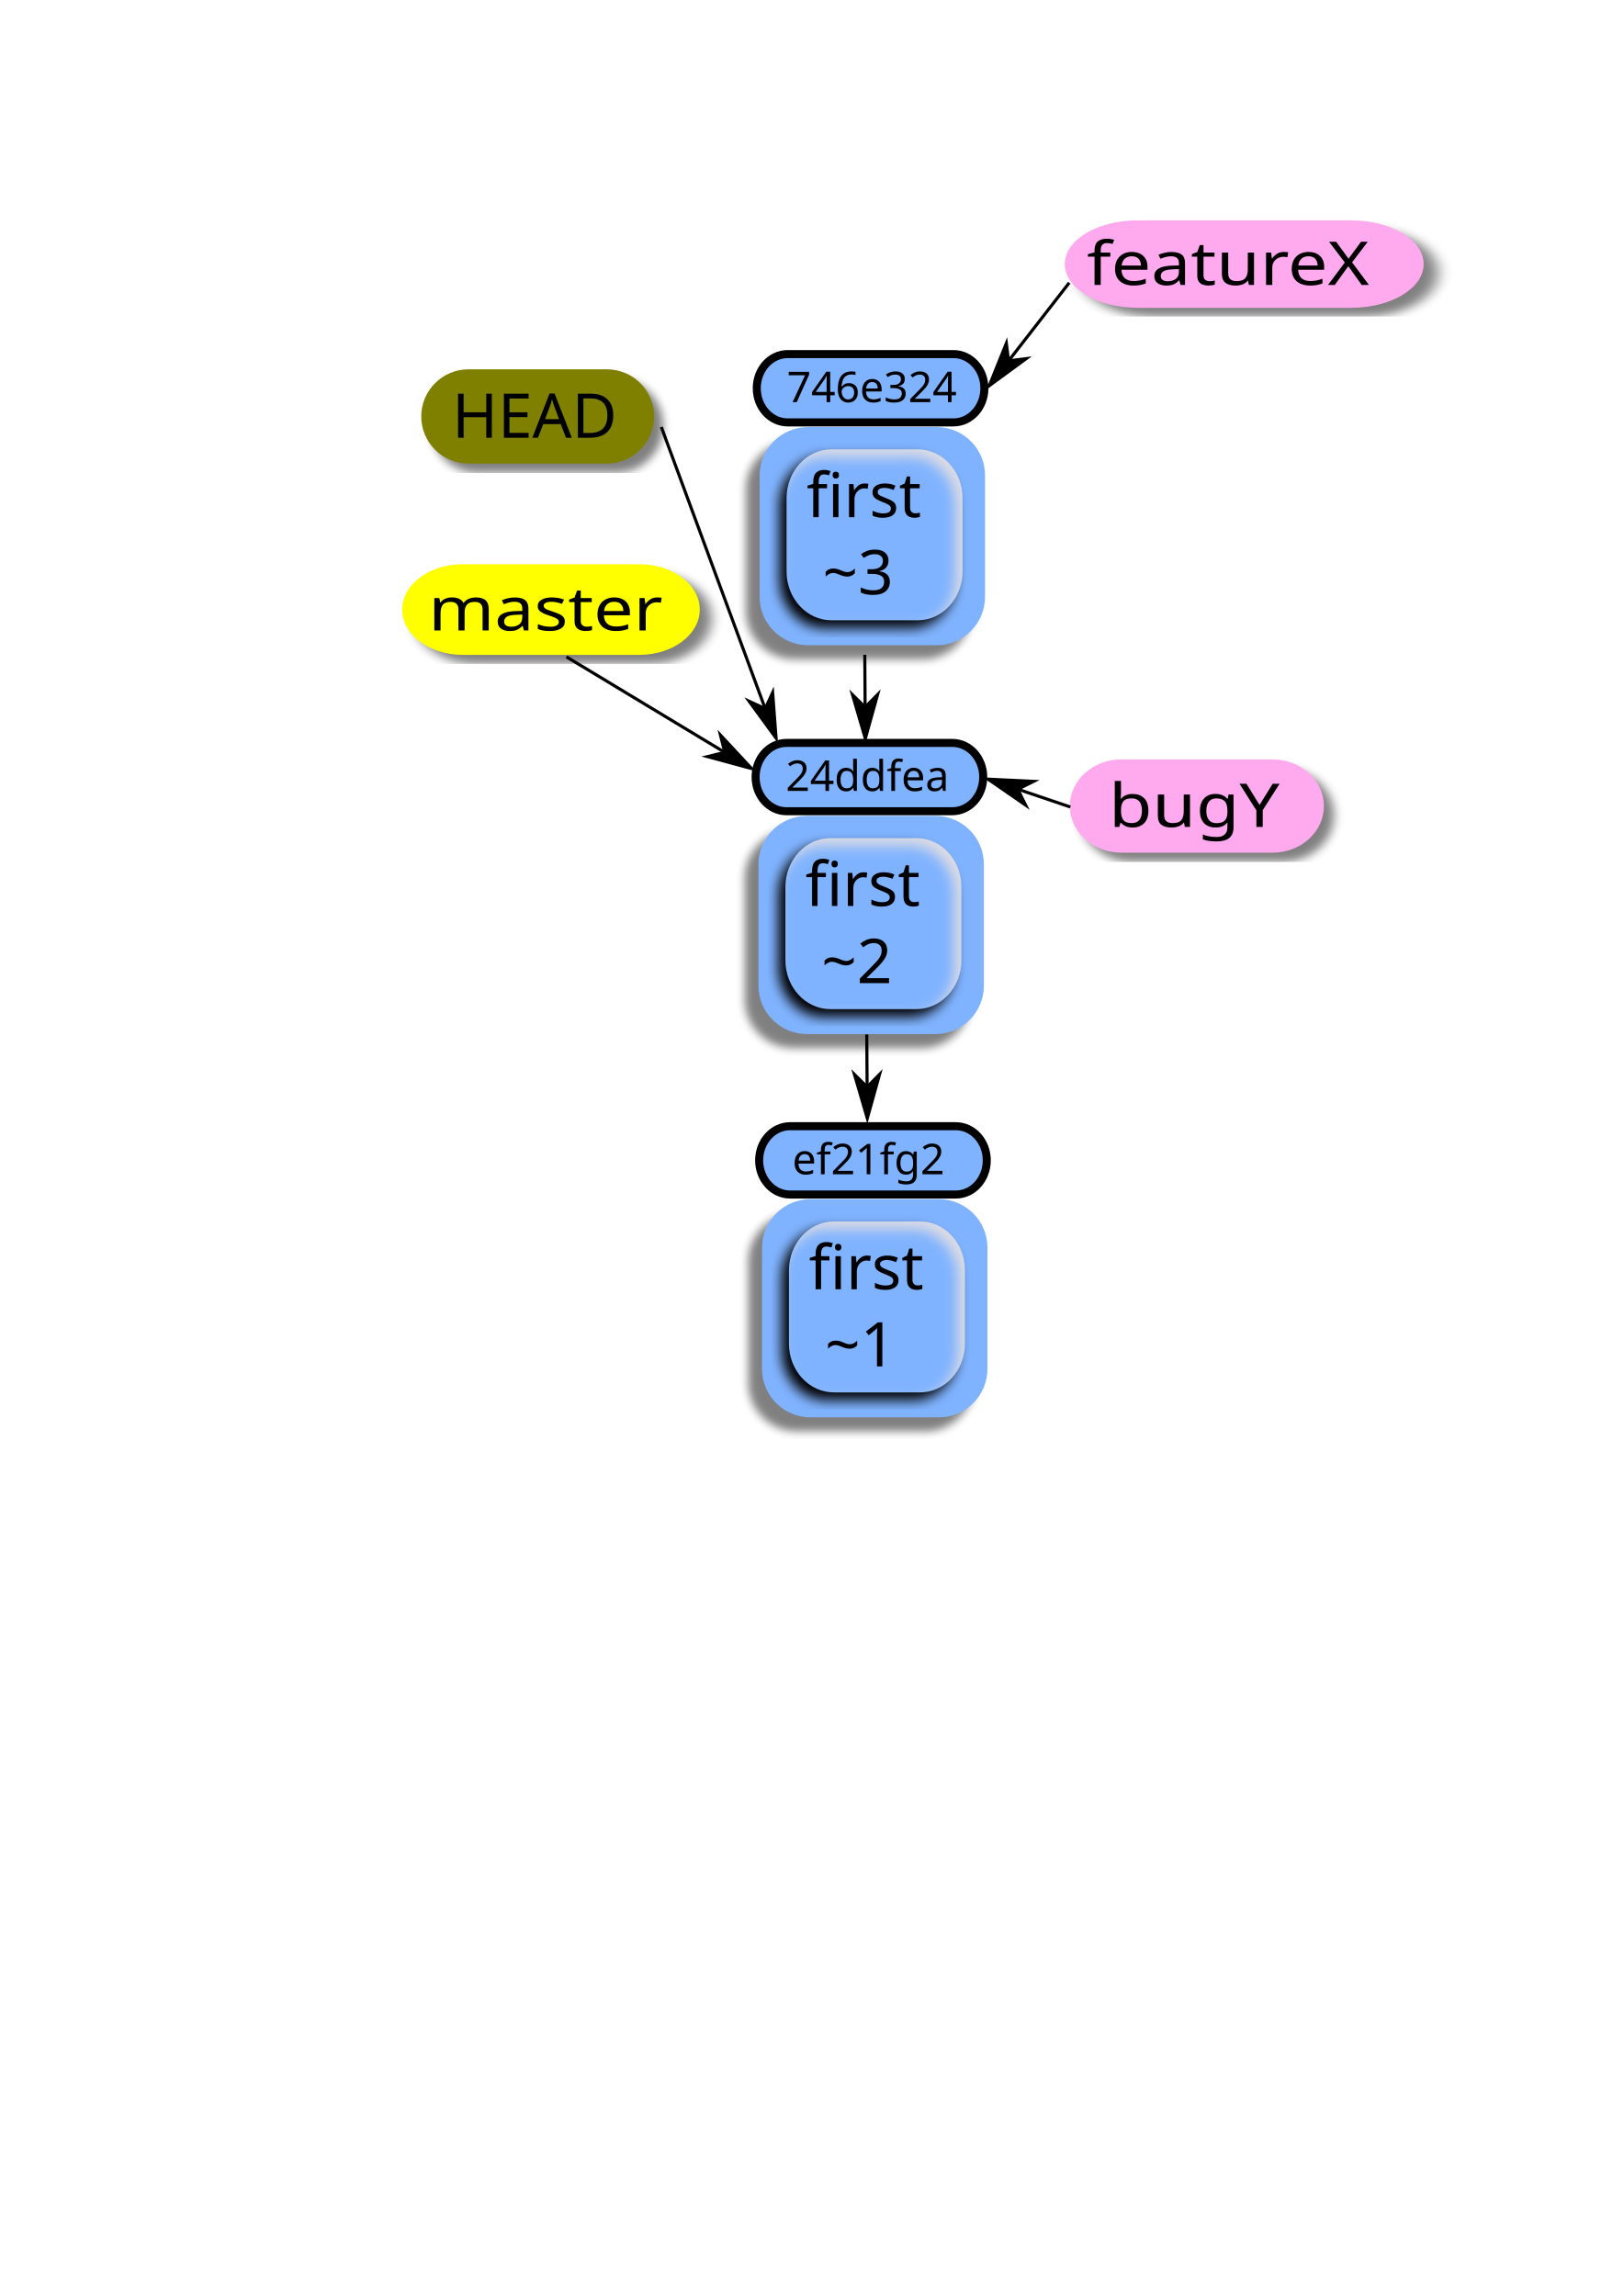
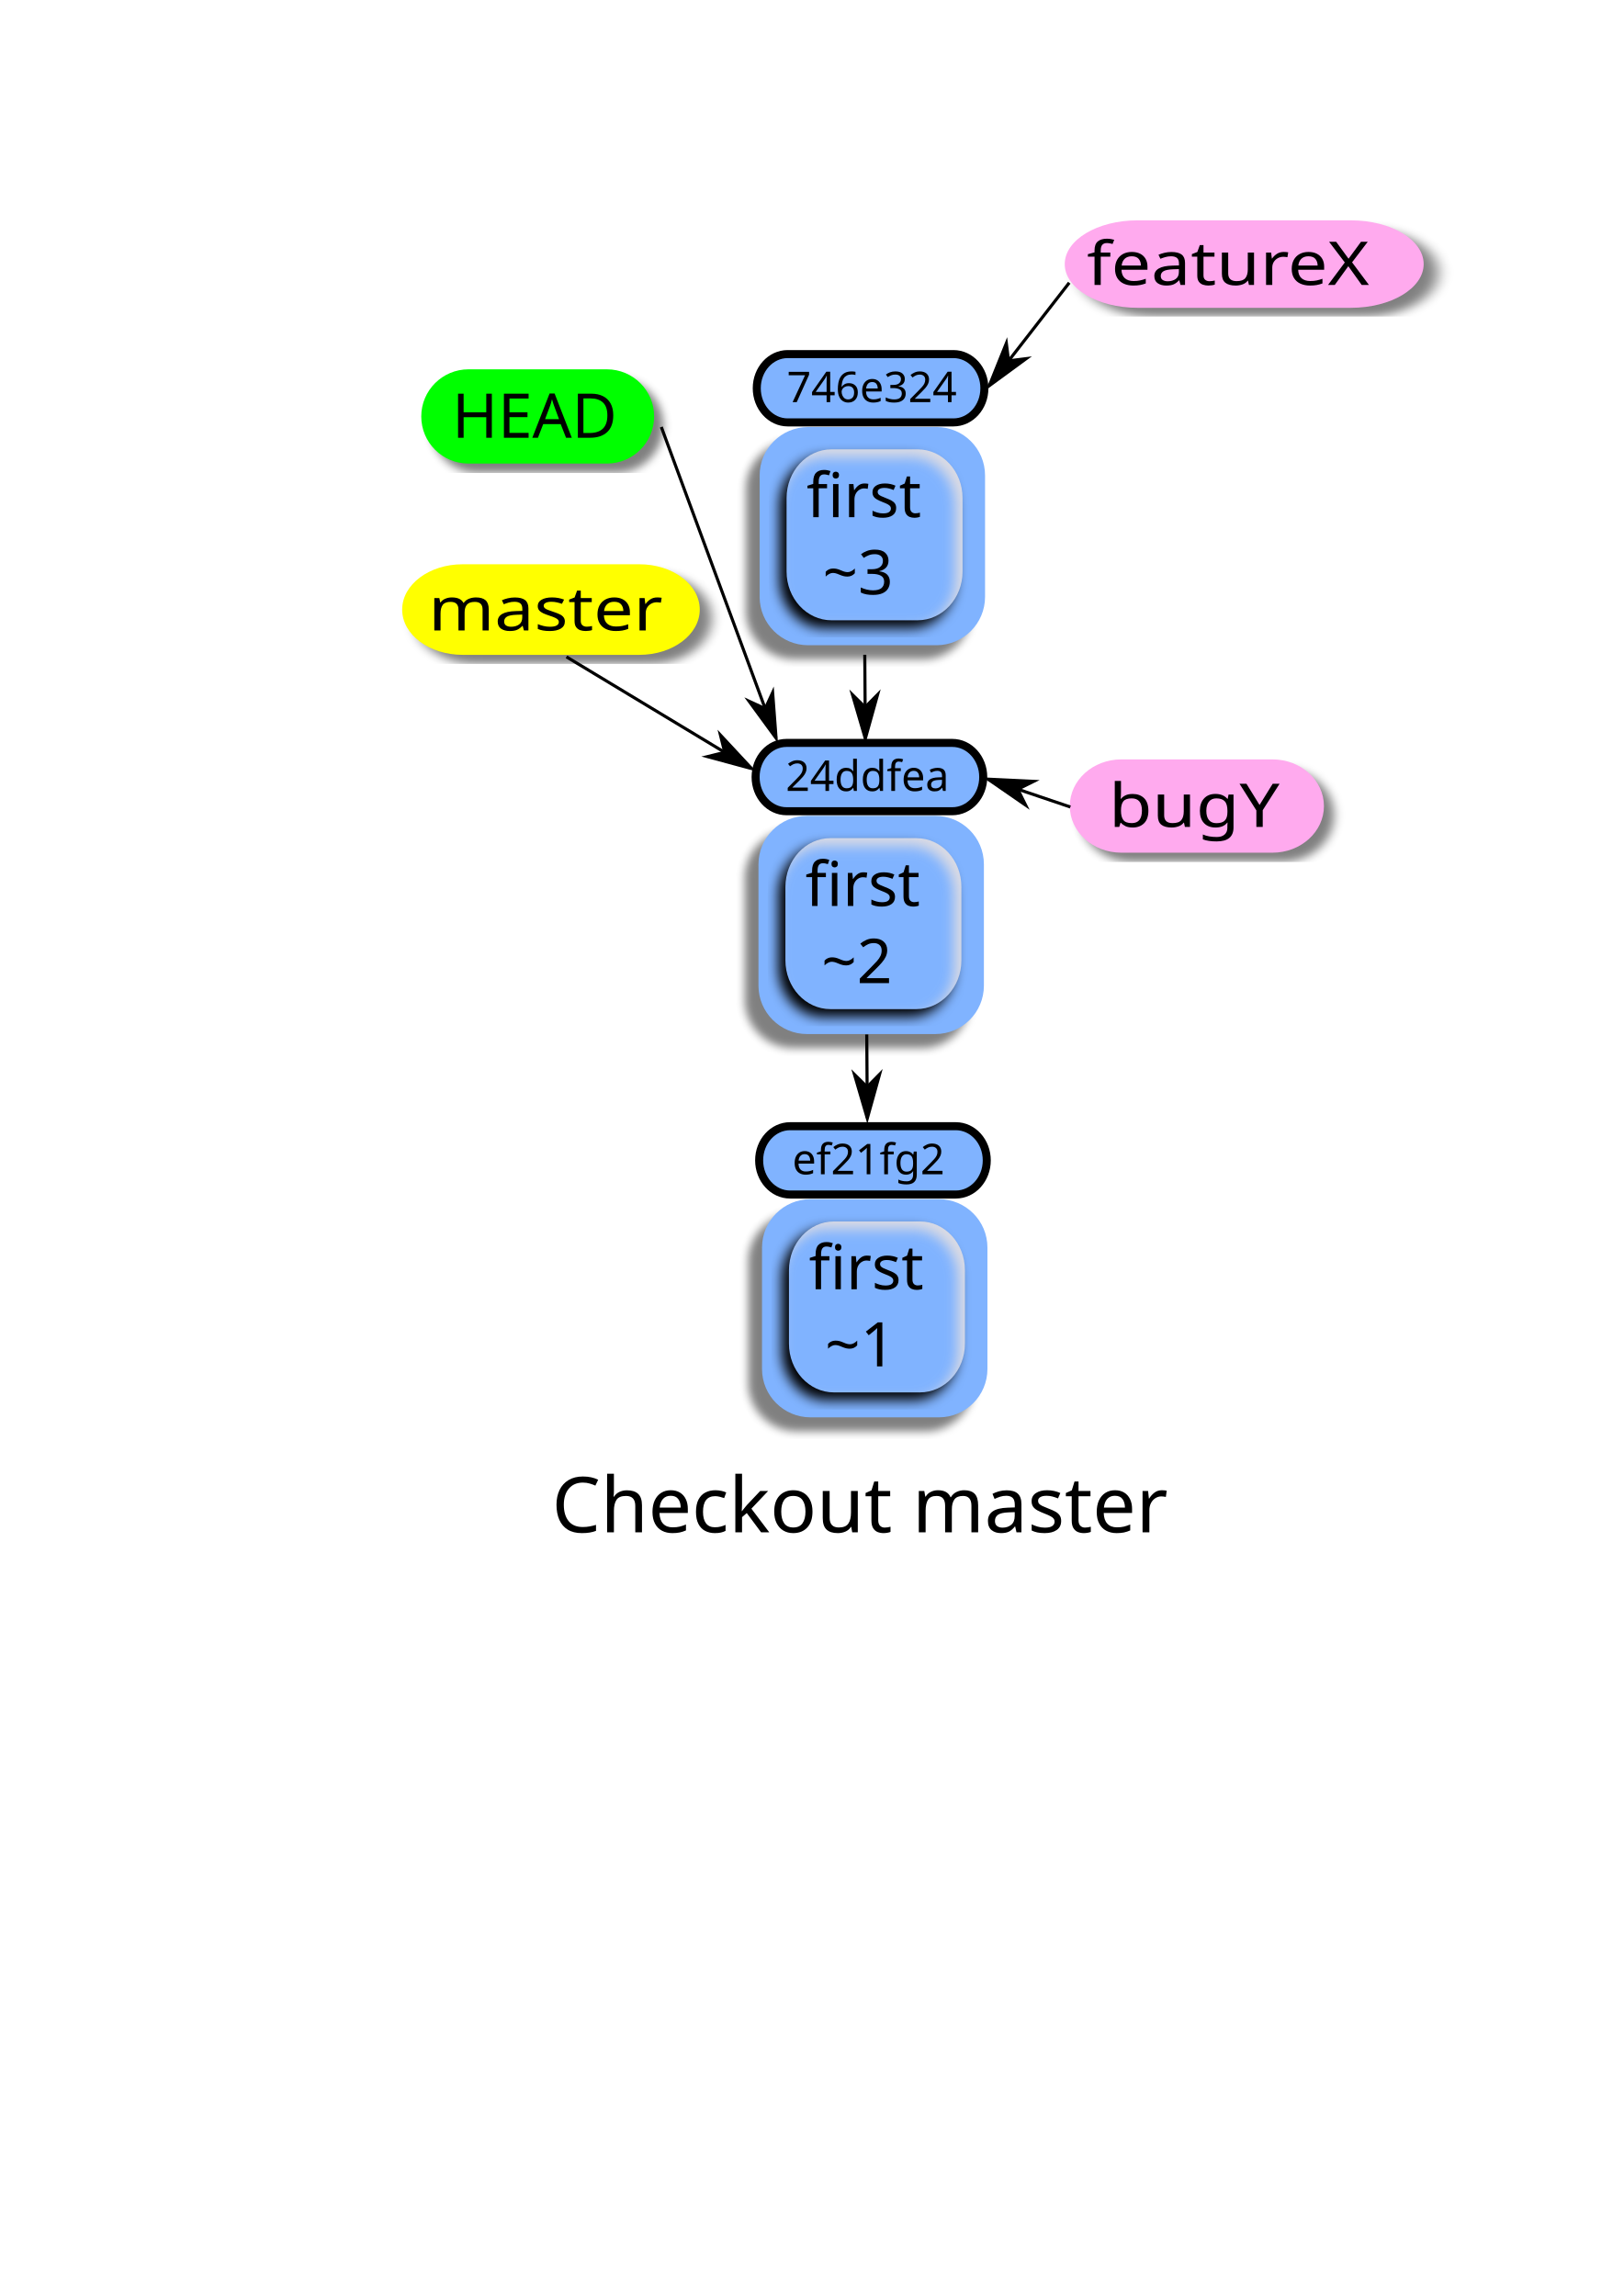
<svg xmlns="http://www.w3.org/2000/svg" xmlns:ns1="http://www.openswatchbook.org/uri/2009/osb" width="297mm" height="420mm" viewBox="0 0 1052.362 1488.189" id="svg2" version="1.1">
  <defs id="defs4">
    <marker orient="auto" refY="0.0" refX="0.0" id="marker9110" style="overflow:visible;">
      <path id="path9112" d="M 0.0,0.0 L 5.0,-5.0 L -12.5,0.0 L 5.0,5.0 L 0.0,0.0 z " style="fill-rule:evenodd;stroke:#000000;stroke-width:1pt;stroke-opacity:1;fill:#000000;fill-opacity:1" transform="scale(0.8) rotate(180) translate(12.5,0)" />
    </marker>
    <marker orient="auto" refY="0.0" refX="0.0" id="marker8998" style="overflow:visible;">
      <path id="path9000" d="M 0.0,0.0 L 5.0,-5.0 L -12.5,0.0 L 5.0,5.0 L 0.0,0.0 z " style="fill-rule:evenodd;stroke:#000000;stroke-width:1pt;stroke-opacity:1;fill:#000000;fill-opacity:1" transform="scale(0.8) rotate(180) translate(12.5,0)" />
    </marker>
    <marker orient="auto" refY="0.0" refX="0.0" id="marker8892" style="overflow:visible;">
      <path id="path8894" d="M 0.0,0.0 L 5.0,-5.0 L -12.5,0.0 L 5.0,5.0 L 0.0,0.0 z " style="fill-rule:evenodd;stroke:#000000;stroke-width:1pt;stroke-opacity:1;fill:#000000;fill-opacity:1" transform="scale(0.8) rotate(180) translate(12.5,0)" />
    </marker>
    <marker orient="auto" refY="0.0" refX="0.0" id="marker8792" style="overflow:visible;">
      <path id="path8794" d="M 0.0,0.0 L 5.0,-5.0 L -12.5,0.0 L 5.0,5.0 L 0.0,0.0 z " style="fill-rule:evenodd;stroke:#000000;stroke-width:1pt;stroke-opacity:1;fill:#000000;fill-opacity:1" transform="scale(0.8) rotate(180) translate(12.5,0)" />
    </marker>
    <marker orient="auto" refY="0.0" refX="0.0" id="marker8698" style="overflow:visible;">
      <path id="path8700" d="M 0.0,0.0 L 5.0,-5.0 L -12.5,0.0 L 5.0,5.0 L 0.0,0.0 z " style="fill-rule:evenodd;stroke:#000000;stroke-width:1pt;stroke-opacity:1;fill:#000000;fill-opacity:1" transform="scale(0.8) rotate(180) translate(12.5,0)" />
    </marker>
    <marker orient="auto" refY="0.0" refX="0.0" id="marker7376" style="overflow:visible;">
      <path id="path7378" d="M 0.0,0.0 L 5.0,-5.0 L -12.5,0.0 L 5.0,5.0 L 0.0,0.0 z " style="fill-rule:evenodd;stroke:#000000;stroke-width:1pt;stroke-opacity:1;fill:#000000;fill-opacity:1" transform="scale(0.8) rotate(180) translate(12.5,0)" />
    </marker>
    <marker style="overflow:visible;" id="marker6272" refX="0.0" refY="0.0" orient="auto">
      <path transform="scale(0.8) rotate(180) translate(12.5,0)" style="fill-rule:evenodd;stroke:#000000;stroke-width:1pt;stroke-opacity:1;fill:#000000;fill-opacity:1" d="M 0.0,0.0 L 5.0,-5.0 L -12.5,0.0 L 5.0,5.0 L 0.0,0.0 z " id="path6274" />
    </marker>
    <marker orient="auto" refY="0.0" refX="0.0" id="marker4547" style="overflow:visible;">
      <path id="path4294" d="M 0.0,0.0 L 5.0,-5.0 L -12.5,0.0 L 5.0,5.0 L 0.0,0.0 z " style="fill-rule:evenodd;stroke:#000000;stroke-width:1pt;stroke-opacity:1;fill:#000000;fill-opacity:1" transform="scale(0.8) rotate(180) translate(12.5,0)" />
    </marker>
    <marker orient="auto" refY="0" refX="0" id="marker7876" style="overflow:visible">
      <path id="path7623" d="M 0,0 5,-5 -12.5,0 5,5 0,0 Z" style="fill:#000000;fill-opacity:1;fill-rule:evenodd;stroke:#000000;stroke-width:1pt;stroke-opacity:1" transform="matrix(-0.8,0,0,-0.8,-10,0)" />
    </marker>
    <marker orient="auto" refY="0" refX="0" id="Arrow1Lend" style="overflow:visible">
      <path id="path7119" d="M 0,0 5,-5 -12.5,0 5,5 0,0 Z" style="fill:#000000;fill-opacity:1;fill-rule:evenodd;stroke:#000000;stroke-width:1pt;stroke-opacity:1" transform="matrix(-0.8,0,0,-0.8,-10,0)" />
    </marker>
    <linearGradient id="linearGradient5542" ns1:paint="gradient">
      <stop style="stop-color:#000000;stop-opacity:1;" offset="0" id="stop5544" />
      <stop style="stop-color:#000000;stop-opacity:0;" offset="1" id="stop5546" />
    </linearGradient>
    <filter style="color-interpolation-filters:sRGB" id="filter4160">
      <feFlood flood-opacity="0.498" flood-color="rgb(0,0,0)" result="flood" id="feFlood4162" />
      <feComposite in="flood" in2="SourceGraphic" operator="in" result="composite1" id="feComposite4164" />
      <feGaussianBlur in="composite1" stdDeviation="3" result="blur" id="feGaussianBlur4166" />
      <feOffset dx="6" dy="6" result="offset" id="feOffset4168" />
      <feComposite in="SourceGraphic" in2="offset" operator="over" result="composite2" id="feComposite4170" />
    </filter>
    <filter style="color-interpolation-filters:sRGB" id="filter4160-4">
      <feFlood flood-opacity="0.498" flood-color="rgb(0,0,0)" result="flood" id="feFlood4162-7" />
      <feComposite in="flood" in2="SourceGraphic" operator="in" result="composite1" id="feComposite4164-5" />
      <feGaussianBlur in="composite1" stdDeviation="3" result="blur" id="feGaussianBlur4166-6" />
      <feOffset dx="6" dy="6" result="offset" id="feOffset4168-2" />
      <feComposite in="SourceGraphic" in2="offset" operator="over" result="composite2" id="feComposite4170-1" />
    </filter>
    <filter style="color-interpolation-filters:sRGB" id="filter4160-4-9">
      <feFlood flood-opacity="0.498" flood-color="rgb(0,0,0)" result="flood" id="feFlood4162-7-4" />
      <feComposite in="flood" in2="SourceGraphic" operator="in" result="composite1" id="feComposite4164-5-7" />
      <feGaussianBlur in="composite1" stdDeviation="3" result="blur" id="feGaussianBlur4166-6-9" />
      <feOffset dx="6" dy="6" result="offset" id="feOffset4168-2-4" />
      <feComposite in="SourceGraphic" in2="offset" operator="over" result="composite2" id="feComposite4170-1-5" />
    </filter>
    <filter style="color-interpolation-filters:sRGB" id="filter4160-4-9-0">
      <feFlood flood-opacity="0.498" flood-color="rgb(0,0,0)" result="flood" id="feFlood4162-7-4-8" />
      <feComposite in="flood" in2="SourceGraphic" operator="in" result="composite1" id="feComposite4164-5-7-1" />
      <feGaussianBlur in="composite1" stdDeviation="3" result="blur" id="feGaussianBlur4166-6-9-2" />
      <feOffset dx="6" dy="6" result="offset" id="feOffset4168-2-4-5" />
      <feComposite in="SourceGraphic" in2="offset" operator="over" result="composite2" id="feComposite4170-1-5-0" />
    </filter>
    <filter style="color-interpolation-filters:sRGB" id="filter4202">
      <feGaussianBlur result="result0" in="SourceAlpha" stdDeviation="4" id="feGaussianBlur4204" />
      <feOffset dx="5" dy="5" result="result4" id="feOffset4206" />
      <feComposite in="SourceGraphic" in2="result4" operator="xor" result="result3" id="feComposite4208" />
    </filter>
    <filter style="color-interpolation-filters:sRGB" id="filter4202-7">
      <feGaussianBlur result="result0" in="SourceAlpha" stdDeviation="4" id="feGaussianBlur4204-5" />
      <feOffset dx="5" dy="5" result="result4" id="feOffset4206-5" />
      <feComposite in="SourceGraphic" in2="result4" operator="xor" result="result3" id="feComposite4208-2" />
    </filter>
    <filter style="color-interpolation-filters:sRGB" id="filter4776">
      <feGaussianBlur result="result0" in="SourceAlpha" stdDeviation="4" id="feGaussianBlur4778" />
      <feOffset dx="5" dy="5" result="result4" id="feOffset4780" />
      <feComposite in="SourceGraphic" in2="result4" operator="xor" result="result3" id="feComposite4782" />
    </filter>
    <filter style="color-interpolation-filters:sRGB" id="filter4776-2">
      <feGaussianBlur result="result0" in="SourceAlpha" stdDeviation="4" id="feGaussianBlur4778-3" />
      <feOffset dx="5" dy="5" result="result4" id="feOffset4780-5" />
      <feComposite in="SourceGraphic" in2="result4" operator="xor" result="result3" id="feComposite4782-2" />
    </filter>
    <filter style="color-interpolation-filters:sRGB" id="filter4776-3">
      <feGaussianBlur result="result0" in="SourceAlpha" stdDeviation="4" id="feGaussianBlur4778-1" />
      <feOffset dx="5" dy="5" result="result4" id="feOffset4780-7" />
      <feComposite in="SourceGraphic" in2="result4" operator="xor" result="result3" id="feComposite4782-5" />
    </filter>
    <filter style="color-interpolation-filters:sRGB" id="filter5554">
      <feFlood flood-opacity="0.498" flood-color="rgb(0,0,0)" result="flood" id="feFlood5556" />
      <feComposite in="flood" in2="SourceGraphic" operator="in" result="composite1" id="feComposite5558" />
      <feGaussianBlur in="composite1" stdDeviation="3" result="blur" id="feGaussianBlur5560" />
      <feOffset dx="9.1" dy="8.9" result="offset" id="feOffset5562" />
      <feComposite in="SourceGraphic" in2="offset" operator="over" result="composite2" id="feComposite5564" />
    </filter>
    <filter style="color-interpolation-filters:sRGB" id="filter4776-3-1">
      <feGaussianBlur result="result0" in="SourceAlpha" stdDeviation="4" id="feGaussianBlur4778-1-1" />
      <feOffset dx="5" dy="5" result="result4" id="feOffset4780-7-2" />
      <feComposite in="SourceGraphic" in2="result4" operator="xor" result="result3" id="feComposite4782-5-6" />
    </filter>
    <filter style="color-interpolation-filters:sRGB" id="filter5554-4">
      <feFlood flood-opacity="0.498" flood-color="rgb(0,0,0)" result="flood" id="feFlood5556-6" />
      <feComposite in="flood" in2="SourceGraphic" operator="in" result="composite1" id="feComposite5558-8" />
      <feGaussianBlur in="composite1" stdDeviation="3" result="blur" id="feGaussianBlur5560-6" />
      <feOffset dx="9.1" dy="8.9" result="offset" id="feOffset5562-2" />
      <feComposite in="SourceGraphic" in2="offset" operator="over" result="composite2" id="feComposite5564-7" />
    </filter>
    <marker orient="auto" refY="0" refX="0" id="Arrow1Lend-9" style="overflow:visible">
      <path id="path7119-5" d="M 0,0 5,-5 -12.5,0 5,5 0,0 Z" style="fill:#000000;fill-opacity:1;fill-rule:evenodd;stroke:#000000;stroke-width:1pt;stroke-opacity:1" transform="matrix(-0.8,0,0,-0.8,-10,0)" />
    </marker>
    <filter style="color-interpolation-filters:sRGB" id="filter4160-7">
      <feFlood flood-opacity="0.498" flood-color="rgb(0,0,0)" result="flood" id="feFlood4162-6" />
      <feComposite in="flood" in2="SourceGraphic" operator="in" result="composite1" id="feComposite4164-5-2" />
      <feGaussianBlur in="composite1" stdDeviation="3" result="blur" id="feGaussianBlur4166-3" />
      <feOffset dx="6" dy="6" result="offset" id="feOffset4168-8" />
      <feComposite in="SourceGraphic" in2="offset" operator="over" result="composite2" id="feComposite4170-7" />
    </filter>
    <filter style="color-interpolation-filters:sRGB" id="filter4160-7-4">
      <feFlood flood-opacity="0.498" flood-color="rgb(0,0,0)" result="flood" id="feFlood4162-6-5" />
      <feComposite in="flood" in2="SourceGraphic" operator="in" result="composite1" id="feComposite4164-5-2-8" />
      <feGaussianBlur in="composite1" stdDeviation="3" result="blur" id="feGaussianBlur4166-3-0" />
      <feOffset dx="6" dy="6" result="offset" id="feOffset4168-8-5" />
      <feComposite in="SourceGraphic" in2="offset" operator="over" result="composite2" id="feComposite4170-7-5" />
    </filter>
    <filter style="color-interpolation-filters:sRGB" id="filter4160-7-4-6">
      <feFlood flood-opacity="0.498" flood-color="rgb(0,0,0)" result="flood" id="feFlood4162-6-5-2" />
      <feComposite in="flood" in2="SourceGraphic" operator="in" result="composite1" id="feComposite4164-5-2-8-6" />
      <feGaussianBlur in="composite1" stdDeviation="3" result="blur" id="feGaussianBlur4166-3-0-5" />
      <feOffset dx="6" dy="6" result="offset" id="feOffset4168-8-5-9" />
      <feComposite in="SourceGraphic" in2="offset" operator="over" result="composite2" id="feComposite4170-7-5-8" />
    </filter>
    <filter style="color-interpolation-filters:sRGB" id="filter4776-3-5">
      <feGaussianBlur result="result0" in="SourceAlpha" stdDeviation="4" id="feGaussianBlur4778-1-9" />
      <feOffset dx="5" dy="5" result="result4" id="feOffset4780-7-7" />
      <feComposite in="SourceGraphic" in2="result4" operator="xor" result="result3" id="feComposite4782-5-7" />
    </filter>
    <filter style="color-interpolation-filters:sRGB" id="filter5554-5">
      <feFlood flood-opacity="0.498" flood-color="rgb(0,0,0)" result="flood" id="feFlood5556-2" />
      <feComposite in="flood" in2="SourceGraphic" operator="in" result="composite1" id="feComposite5558-85" />
      <feGaussianBlur in="composite1" stdDeviation="3" result="blur" id="feGaussianBlur5560-1" />
      <feOffset dx="9.1" dy="8.9" result="offset" id="feOffset5562-1" />
      <feComposite in="SourceGraphic" in2="offset" operator="over" result="composite2" id="feComposite5564-0" />
    </filter>
    <marker style="overflow:visible" id="marker4491-9" refX="0" refY="0" orient="auto">
      <path transform="matrix(-0.8,0,0,-0.8,-10,0)" style="fill:#000000;fill-opacity:1;fill-rule:evenodd;stroke:#000000;stroke-width:1pt;stroke-opacity:1" d="M 0,0 5,-5 -12.5,0 5,5 0,0 Z" id="path4493-2" />
    </marker>
    <filter style="color-interpolation-filters:sRGB" id="filter4160-7-4-6-6">
      <feFlood flood-opacity="0.498" flood-color="rgb(0,0,0)" result="flood" id="feFlood4162-6-5-2-2" />
      <feComposite in="flood" in2="SourceGraphic" operator="in" result="composite1" id="feComposite4164-5-2-8-6-6" />
      <feGaussianBlur in="composite1" stdDeviation="3" result="blur" id="feGaussianBlur4166-3-0-5-6" />
      <feOffset dx="6" dy="6" result="offset" id="feOffset4168-8-5-9-6" />
      <feComposite in="SourceGraphic" in2="offset" operator="over" result="composite2" id="feComposite4170-7-5-8-6" />
    </filter>
    <marker style="overflow:visible" id="marker4384-9" refX="0" refY="0" orient="auto">
      <path transform="matrix(-0.8,0,0,-0.8,-10,0)" style="fill:#000000;fill-opacity:1;fill-rule:evenodd;stroke:#000000;stroke-width:1pt;stroke-opacity:1" d="M 0,0 5,-5 -12.5,0 5,5 0,0 Z" id="path4386-1" />
    </marker>
    <filter style="color-interpolation-filters:sRGB" id="filter4160-7-4-4">
      <feFlood flood-opacity="0.498" flood-color="rgb(0,0,0)" result="flood" id="feFlood4162-6-5-25" />
      <feComposite in="flood" in2="SourceGraphic" operator="in" result="composite1" id="feComposite4164-5-2-8-1" />
      <feGaussianBlur in="composite1" stdDeviation="3" result="blur" id="feGaussianBlur4166-3-0-8" />
      <feOffset dx="6" dy="6" result="offset" id="feOffset4168-8-5-4" />
      <feComposite in="SourceGraphic" in2="offset" operator="over" result="composite2" id="feComposite4170-7-5-3" />
    </filter>
    <marker orient="auto" refY="0" refX="0" id="marker4547-0" style="overflow:visible">
      <path id="path4294-0" d="M 0,0 5,-5 -12.5,0 5,5 0,0 Z" style="fill:#000000;fill-opacity:1;fill-rule:evenodd;stroke:#000000;stroke-width:1pt;stroke-opacity:1" transform="matrix(-0.8,0,0,-0.8,-10,0)" />
    </marker>
    <filter style="color-interpolation-filters:sRGB" id="filter4160-7-7">
      <feFlood flood-opacity="0.498" flood-color="rgb(0,0,0)" result="flood" id="feFlood4162-6-2" />
      <feComposite in="flood" in2="SourceGraphic" operator="in" result="composite1" id="feComposite4164-5-2-9" />
      <feGaussianBlur in="composite1" stdDeviation="3" result="blur" id="feGaussianBlur4166-3-1" />
      <feOffset dx="6" dy="6" result="offset" id="feOffset4168-8-4" />
      <feComposite in="SourceGraphic" in2="offset" operator="over" result="composite2" id="feComposite4170-7-9" />
    </filter>
    <filter style="color-interpolation-filters:sRGB" id="filter4776-3-1-1">
      <feGaussianBlur result="result0" in="SourceAlpha" stdDeviation="4" id="feGaussianBlur4778-1-1-3" />
      <feOffset dx="5" dy="5" result="result4" id="feOffset4780-7-2-2" />
      <feComposite in="SourceGraphic" in2="result4" operator="xor" result="result3" id="feComposite4782-5-6-6" />
    </filter>
    <filter style="color-interpolation-filters:sRGB" id="filter5554-4-3">
      <feFlood flood-opacity="0.498" flood-color="rgb(0,0,0)" result="flood" id="feFlood5556-6-6" />
      <feComposite in="flood" in2="SourceGraphic" operator="in" result="composite1" id="feComposite5558-8-4" />
      <feGaussianBlur in="composite1" stdDeviation="3" result="blur" id="feGaussianBlur5560-6-7" />
      <feOffset dx="9.1" dy="8.9" result="offset" id="feOffset5562-2-4" />
      <feComposite in="SourceGraphic" in2="offset" operator="over" result="composite2" id="feComposite5564-7-0" />
    </filter>
    <filter style="color-interpolation-filters:sRGB" id="filter4776-3-14">
      <feGaussianBlur result="result0" in="SourceAlpha" stdDeviation="4" id="feGaussianBlur4778-1-7" />
      <feOffset dx="5" dy="5" result="result4" id="feOffset4780-7-5" />
      <feComposite in="SourceGraphic" in2="result4" operator="xor" result="result3" id="feComposite4782-5-2" />
    </filter>
    <filter style="color-interpolation-filters:sRGB" id="filter5554-8">
      <feFlood flood-opacity="0.498" flood-color="rgb(0,0,0)" result="flood" id="feFlood5556-3" />
      <feComposite in="flood" in2="SourceGraphic" operator="in" result="composite1" id="feComposite5558-6" />
      <feGaussianBlur in="composite1" stdDeviation="3" result="blur" id="feGaussianBlur5560-2" />
      <feOffset dx="9.1" dy="8.9" result="offset" id="feOffset5562-3" />
      <feComposite in="SourceGraphic" in2="offset" operator="over" result="composite2" id="feComposite5564-8" />
    </filter>
    <filter style="color-interpolation-filters:sRGB" id="filter4160-4-95">
      <feFlood flood-opacity="0.498" flood-color="rgb(0,0,0)" result="flood" id="feFlood4162-7-9" />
      <feComposite in="flood" in2="SourceGraphic" operator="in" result="composite1" id="feComposite4164-5-21" />
      <feGaussianBlur in="composite1" stdDeviation="3" result="blur" id="feGaussianBlur4166-6-8" />
      <feOffset dx="6" dy="6" result="offset" id="feOffset4168-2-9" />
      <feComposite in="SourceGraphic" in2="offset" operator="over" result="composite2" id="feComposite4170-1-3" />
    </filter>
    <marker orient="auto" refY="0" refX="0" id="marker4837" style="overflow:visible">
      <path id="path4839" d="M 0,0 5,-5 -12.5,0 5,5 0,0 Z" style="fill:#000000;fill-opacity:1;fill-rule:evenodd;stroke:#000000;stroke-width:1pt;stroke-opacity:1" transform="matrix(-0.8,0,0,-0.8,-10,0)" />
    </marker>
    <filter style="color-interpolation-filters:sRGB" id="filter4160-4-7">
      <feFlood flood-opacity="0.498" flood-color="rgb(0,0,0)" result="flood" id="feFlood4162-7-94" />
      <feComposite in="flood" in2="SourceGraphic" operator="in" result="composite1" id="feComposite4164-5-4" />
      <feGaussianBlur in="composite1" stdDeviation="3" result="blur" id="feGaussianBlur4166-6-85" />
      <feOffset dx="6" dy="6" result="offset" id="feOffset4168-2-97" />
      <feComposite in="SourceGraphic" in2="offset" operator="over" result="composite2" id="feComposite4170-1-0" />
    </filter>
    <filter style="color-interpolation-filters:sRGB" id="filter5554-5-5">
      <feFlood flood-opacity="0.498" flood-color="rgb(0,0,0)" result="flood" id="feFlood5556-2-5" />
      <feComposite in="flood" in2="SourceGraphic" operator="in" result="composite1" id="feComposite5558-85-4" />
      <feGaussianBlur in="composite1" stdDeviation="3" result="blur" id="feGaussianBlur5560-1-9" />
      <feOffset dx="9.1" dy="8.9" result="offset" id="feOffset5562-1-5" />
      <feComposite in="SourceGraphic" in2="offset" operator="over" result="composite2" id="feComposite5564-0-0" />
    </filter>
    <filter style="color-interpolation-filters:sRGB" id="filter4776-3-5-4">
      <feGaussianBlur result="result0" in="SourceAlpha" stdDeviation="4" id="feGaussianBlur4778-1-9-9" />
      <feOffset dx="5" dy="5" result="result4" id="feOffset4780-7-7-6" />
      <feComposite in="SourceGraphic" in2="result4" operator="xor" result="result3" id="feComposite4782-5-7-1" />
    </filter>
    <filter style="color-interpolation-filters:sRGB" id="filter5554-8-2">
      <feFlood flood-opacity="0.498" flood-color="rgb(0,0,0)" result="flood" id="feFlood5556-3-4" />
      <feComposite in="flood" in2="SourceGraphic" operator="in" result="composite1" id="feComposite5558-6-6" />
      <feGaussianBlur in="composite1" stdDeviation="3" result="blur" id="feGaussianBlur5560-2-3" />
      <feOffset dx="9.1" dy="8.9" result="offset" id="feOffset5562-3-1" />
      <feComposite in="SourceGraphic" in2="offset" operator="over" result="composite2" id="feComposite5564-8-0" />
    </filter>
    <filter style="color-interpolation-filters:sRGB" id="filter4776-3-14-1">
      <feGaussianBlur result="result0" in="SourceAlpha" stdDeviation="4" id="feGaussianBlur4778-1-7-0" />
      <feOffset dx="5" dy="5" result="result4" id="feOffset4780-7-5-3" />
      <feComposite in="SourceGraphic" in2="result4" operator="xor" result="result3" id="feComposite4782-5-2-8" />
    </filter>
    <filter style="color-interpolation-filters:sRGB" id="filter5554-4-3-0">
      <feFlood flood-opacity="0.498" flood-color="rgb(0,0,0)" result="flood" id="feFlood5556-6-6-1" />
      <feComposite in="flood" in2="SourceGraphic" operator="in" result="composite1" id="feComposite5558-8-4-7" />
      <feGaussianBlur in="composite1" stdDeviation="3" result="blur" id="feGaussianBlur5560-6-7-1" />
      <feOffset dx="9.1" dy="8.9" result="offset" id="feOffset5562-2-4-5" />
      <feComposite in="SourceGraphic" in2="offset" operator="over" result="composite2" id="feComposite5564-7-0-1" />
    </filter>
    <filter style="color-interpolation-filters:sRGB" id="filter4776-3-1-1-9">
      <feGaussianBlur result="result0" in="SourceAlpha" stdDeviation="4" id="feGaussianBlur4778-1-1-3-2" />
      <feOffset dx="5" dy="5" result="result4" id="feOffset4780-7-2-2-3" />
      <feComposite in="SourceGraphic" in2="result4" operator="xor" result="result3" id="feComposite4782-5-6-6-8" />
    </filter>
    <filter style="color-interpolation-filters:sRGB" id="filter4160-7-7-2">
      <feFlood flood-opacity="0.498" flood-color="rgb(0,0,0)" result="flood" id="feFlood4162-6-2-8" />
      <feComposite in="flood" in2="SourceGraphic" operator="in" result="composite1" id="feComposite4164-5-2-9-5" />
      <feGaussianBlur in="composite1" stdDeviation="3" result="blur" id="feGaussianBlur4166-3-1-8" />
      <feOffset dx="6" dy="6" result="offset" id="feOffset4168-8-4-9" />
      <feComposite in="SourceGraphic" in2="offset" operator="over" result="composite2" id="feComposite4170-7-9-0" />
    </filter>
    <filter style="color-interpolation-filters:sRGB" id="filter4160-7-4-4-1">
      <feFlood flood-opacity="0.498" flood-color="rgb(0,0,0)" result="flood" id="feFlood4162-6-5-25-3" />
      <feComposite in="flood" in2="SourceGraphic" operator="in" result="composite1" id="feComposite4164-5-2-8-1-2" />
      <feGaussianBlur in="composite1" stdDeviation="3" result="blur" id="feGaussianBlur4166-3-0-8-7" />
      <feOffset dx="6" dy="6" result="offset" id="feOffset4168-8-5-4-6" />
      <feComposite in="SourceGraphic" in2="offset" operator="over" result="composite2" id="feComposite4170-7-5-3-6" />
    </filter>
    <filter style="color-interpolation-filters:sRGB" id="filter4160-7-4-6-6-1">
      <feFlood flood-opacity="0.498" flood-color="rgb(0,0,0)" result="flood" id="feFlood4162-6-5-2-2-4" />
      <feComposite in="flood" in2="SourceGraphic" operator="in" result="composite1" id="feComposite4164-5-2-8-6-6-2" />
      <feGaussianBlur in="composite1" stdDeviation="3" result="blur" id="feGaussianBlur4166-3-0-5-6-2" />
      <feOffset dx="6" dy="6" result="offset" id="feOffset4168-8-5-9-6-4" />
      <feComposite in="SourceGraphic" in2="offset" operator="over" result="composite2" id="feComposite4170-7-5-8-6-3" />
    </filter>
    <marker orient="auto" refY="0" refX="0" id="marker5865" style="overflow:visible">
      <path id="path5867" d="M 0,0 5,-5 -12.5,0 5,5 0,0 Z" style="fill:#000000;fill-opacity:1;fill-rule:evenodd;stroke:#000000;stroke-width:1pt;stroke-opacity:1" transform="matrix(-0.8,0,0,-0.8,-10,0)" />
    </marker>
    <marker orient="auto" refY="0" refX="0" id="marker4837-2" style="overflow:visible">
      <path id="path4839-7" d="M 0,0 5,-5 -12.5,0 5,5 0,0 Z" style="fill:#000000;fill-opacity:1;fill-rule:evenodd;stroke:#000000;stroke-width:1pt;stroke-opacity:1" transform="matrix(-0.8,0,0,-0.8,-10,0)" />
    </marker>
    <filter style="color-interpolation-filters:sRGB" id="filter4160-4-3">
      <feFlood flood-opacity="0.498" flood-color="rgb(0,0,0)" result="flood" id="feFlood4162-7-40" />
      <feComposite in="flood" in2="SourceGraphic" operator="in" result="composite1" id="feComposite4164-5-0" />
      <feGaussianBlur in="composite1" stdDeviation="3" result="blur" id="feGaussianBlur4166-6-5" />
      <feOffset dx="6" dy="6" result="offset" id="feOffset4168-2-7" />
      <feComposite in="SourceGraphic" in2="offset" operator="over" result="composite2" id="feComposite4170-1-1" />
    </filter>
    <filter style="color-interpolation-filters:sRGB" id="filter5554-5-6">
      <feFlood flood-opacity="0.498" flood-color="rgb(0,0,0)" result="flood" id="feFlood5556-2-2" />
      <feComposite in="flood" in2="SourceGraphic" operator="in" result="composite1" id="feComposite5558-85-44" />
      <feGaussianBlur in="composite1" stdDeviation="3" result="blur" id="feGaussianBlur5560-1-6" />
      <feOffset dx="9.1" dy="8.9" result="offset" id="feOffset5562-1-4" />
      <feComposite in="SourceGraphic" in2="offset" operator="over" result="composite2" id="feComposite5564-0-1" />
    </filter>
    <filter style="color-interpolation-filters:sRGB" id="filter4776-3-5-5">
      <feGaussianBlur result="result0" in="SourceAlpha" stdDeviation="4" id="feGaussianBlur4778-1-9-3" />
      <feOffset dx="5" dy="5" result="result4" id="feOffset4780-7-7-2" />
      <feComposite in="SourceGraphic" in2="result4" operator="xor" result="result3" id="feComposite4782-5-7-6" />
    </filter>
    <filter style="color-interpolation-filters:sRGB" id="filter5554-8-8">
      <feFlood flood-opacity="0.498" flood-color="rgb(0,0,0)" result="flood" id="feFlood5556-3-6" />
      <feComposite in="flood" in2="SourceGraphic" operator="in" result="composite1" id="feComposite5558-6-3" />
      <feGaussianBlur in="composite1" stdDeviation="3" result="blur" id="feGaussianBlur5560-2-4" />
      <feOffset dx="9.1" dy="8.9" result="offset" id="feOffset5562-3-2" />
      <feComposite in="SourceGraphic" in2="offset" operator="over" result="composite2" id="feComposite5564-8-4" />
    </filter>
    <filter style="color-interpolation-filters:sRGB" id="filter4776-3-14-8">
      <feGaussianBlur result="result0" in="SourceAlpha" stdDeviation="4" id="feGaussianBlur4778-1-7-6" />
      <feOffset dx="5" dy="5" result="result4" id="feOffset4780-7-5-6" />
      <feComposite in="SourceGraphic" in2="result4" operator="xor" result="result3" id="feComposite4782-5-2-4" />
    </filter>
    <filter style="color-interpolation-filters:sRGB" id="filter5554-4-3-9">
      <feFlood flood-opacity="0.498" flood-color="rgb(0,0,0)" result="flood" id="feFlood5556-6-6-0" />
      <feComposite in="flood" in2="SourceGraphic" operator="in" result="composite1" id="feComposite5558-8-4-4" />
      <feGaussianBlur in="composite1" stdDeviation="3" result="blur" id="feGaussianBlur5560-6-7-4" />
      <feOffset dx="9.1" dy="8.9" result="offset" id="feOffset5562-2-4-54" />
      <feComposite in="SourceGraphic" in2="offset" operator="over" result="composite2" id="feComposite5564-7-0-4" />
    </filter>
    <filter style="color-interpolation-filters:sRGB" id="filter4776-3-1-1-2">
      <feGaussianBlur result="result0" in="SourceAlpha" stdDeviation="4" id="feGaussianBlur4778-1-1-3-4" />
      <feOffset dx="5" dy="5" result="result4" id="feOffset4780-7-2-2-8" />
      <feComposite in="SourceGraphic" in2="result4" operator="xor" result="result3" id="feComposite4782-5-6-6-9" />
    </filter>
    <filter style="color-interpolation-filters:sRGB" id="filter4160-7-7-8">
      <feFlood flood-opacity="0.498" flood-color="rgb(0,0,0)" result="flood" id="feFlood4162-6-2-4" />
      <feComposite in="flood" in2="SourceGraphic" operator="in" result="composite1" id="feComposite4164-5-2-9-54" />
      <feGaussianBlur in="composite1" stdDeviation="3" result="blur" id="feGaussianBlur4166-3-1-9" />
      <feOffset dx="6" dy="6" result="offset" id="feOffset4168-8-4-7" />
      <feComposite in="SourceGraphic" in2="offset" operator="over" result="composite2" id="feComposite4170-7-9-9" />
    </filter>
    <filter style="color-interpolation-filters:sRGB" id="filter4160-7-4-4-4">
      <feFlood flood-opacity="0.498" flood-color="rgb(0,0,0)" result="flood" id="feFlood4162-6-5-25-1" />
      <feComposite in="flood" in2="SourceGraphic" operator="in" result="composite1" id="feComposite4164-5-2-8-1-5" />
      <feGaussianBlur in="composite1" stdDeviation="3" result="blur" id="feGaussianBlur4166-3-0-8-3" />
      <feOffset dx="6" dy="6" result="offset" id="feOffset4168-8-5-4-9" />
      <feComposite in="SourceGraphic" in2="offset" operator="over" result="composite2" id="feComposite4170-7-5-3-0" />
    </filter>
    <filter style="color-interpolation-filters:sRGB" id="filter4160-7-4-6-6-9">
      <feFlood flood-opacity="0.498" flood-color="rgb(0,0,0)" result="flood" id="feFlood4162-6-5-2-2-1" />
      <feComposite in="flood" in2="SourceGraphic" operator="in" result="composite1" id="feComposite4164-5-2-8-6-6-4" />
      <feGaussianBlur in="composite1" stdDeviation="3" result="blur" id="feGaussianBlur4166-3-0-5-6-0" />
      <feOffset dx="6" dy="6" result="offset" id="feOffset4168-8-5-9-6-0" />
      <feComposite in="SourceGraphic" in2="offset" operator="over" result="composite2" id="feComposite4170-7-5-8-6-2" />
    </filter>
    <marker style="overflow:visible" id="marker7722" refX="0" refY="0" orient="auto">
      <path transform="matrix(-0.8,0,0,-0.8,-10,0)" style="fill:#000000;fill-opacity:1;fill-rule:evenodd;stroke:#000000;stroke-width:1pt;stroke-opacity:1" d="M 0,0 5,-5 -12.5,0 5,5 0,0 Z" id="path7724" />
    </marker>
  </defs>
  <g id="layer1" transform="translate(0,435.8268)">
-     <rect style="fill:#808000;stroke-width:3;stroke-miterlimit:4;stroke-dasharray:none;stroke-dashoffset:0;filter:url(#filter4160-4-3)" id="rect4152" width="150.532" height="61.094" x="172.46" y="130.861" ry="30.547" transform="matrix(1.002526,0,0,0.9999934,100.1037,-327.3071)" />
+     <rect style="fill:#00ff00;stroke-width:3;stroke-miterlimit:4;stroke-dasharray:none;stroke-dashoffset:0;filter:url(#filter4160-4-3)" id="rect4152" width="150.532" height="61.094" x="172.46" y="130.861" ry="30.547" transform="matrix(1.002526,0,0,0.9999934,100.1037,-327.3071)" />
    <text xml:space="preserve" style="font-style:normal;font-weight:normal;font-size:40.05px;line-height:125%;font-family:sans-serif;letter-spacing:0px;word-spacing:0px;fill:#000000;fill-opacity:1;stroke:none;stroke-width:1px;stroke-linecap:butt;stroke-linejoin:miter;stroke-opacity:1" x="292.59" y="-152.283" id="text4156" transform="scale(1.001265,0.9987363)">
      <tspan id="tspan4158" x="292.59" y="-152.283">HEAD</tspan>
    </text>
    <text xml:space="preserve" style="font-style:normal;font-weight:normal;font-size:40.05px;line-height:125%;font-family:sans-serif;letter-spacing:0px;word-spacing:0px;fill:#000000;fill-opacity:1;stroke:none;stroke-width:1px;stroke-linecap:butt;stroke-linejoin:miter;stroke-opacity:1" x="498.241" y="269.166" id="text4810" transform="scale(1.001265,0.9987363)">
      <tspan id="tspan4812" x="498.241" y="269.166" />
    </text>
    <flowRoot xml:space="preserve" id="flowRoot4820" style="font-style:normal;font-weight:normal;font-size:40px;line-height:125%;font-family:sans-serif;letter-spacing:0px;word-spacing:0px;fill:#000000;fill-opacity:1;stroke:none;stroke-width:1px;stroke-linecap:butt;stroke-linejoin:miter;stroke-opacity:1" transform="matrix(1.002526,0,0,0.9999934,125.0725,-4.963225)">
      <flowRegion id="flowRegion4822">
        <rect id="rect4824" width="182.857" height="192.857" x="285.714" y="183.791" />
      </flowRegion>
      <flowPara id="flowPara4826" />
    </flowRoot>
    <rect style="opacity:0;fill:#dbdbe3;stroke-width:1;stroke-miterlimit:4;stroke-dasharray:none;stroke-dashoffset:0" id="rect5530" width="299.326" height="232.856" x="495.646" y="224.326" ry="31.377" />
    <text xml:space="preserve" style="font-style:normal;font-weight:normal;font-size:40.05px;line-height:125%;font-family:sans-serif;letter-spacing:0px;word-spacing:0px;fill:#000000;fill-opacity:1;stroke:none;stroke-width:1px;stroke-linecap:butt;stroke-linejoin:miter;stroke-opacity:1" x="296.559" y="274.887" id="text4273" transform="scale(1.001265,0.9987363)">
      <tspan id="tspan4275" x="296.559" y="274.887" />
    </text>
    <rect style="opacity:1;fill:#80b3ff;stroke-width:1;stroke-miterlimit:4;stroke-dasharray:none;stroke-dashoffset:0;filter:url(#filter5554-5-6)" id="rect5532-7" width="141.429" height="145.714" x="292.791" y="-253.286" ry="31.377" transform="matrix(0,0.9999934,-1.002526,0,384.4466,-451.8269)" />
    <rect style="fill:#dbdbe3;stroke-width:3;stroke-miterlimit:4;stroke-dasharray:none;stroke-dashoffset:0;filter:url(#filter4776-3-5-5)" id="rect4774-4-8" width="110" height="122.857" x="133.286" y="249.219" ry="31.377" transform="matrix(0,1.007317,-0.9282228,0,855.1135,-278.8448)" />
    <text xml:space="preserve" style="font-style:normal;font-weight:normal;font-size:40.05px;line-height:125%;font-family:sans-serif;letter-spacing:0px;word-spacing:0px;fill:#000000;fill-opacity:1;stroke:none;stroke-width:1px;stroke-linecap:butt;stroke-linejoin:miter;stroke-opacity:1" x="522.004" y="-100.752" id="text4210-6-6-7" transform="scale(1.001265,0.9987363)">
      <tspan x="522.004" y="-100.752" id="tspan4814-7-5">first</tspan>
      <tspan x="522.004" y="-50.689" id="tspan4818-9-4"> ~3</tspan>
    </text>
    <rect style="opacity:1;fill:#80b3ff;stroke:#000000;stroke-width:5.207;stroke-miterlimit:4;stroke-dasharray:none;stroke-dashoffset:0;stroke-opacity:1" id="rect5536-4" width="44.285" height="147.515" x="-206.323" y="-637.942" ry="20.057" rx="22.143" transform="matrix(0,1,-1,0,0,0)" />
    <text xml:space="preserve" style="font-style:normal;font-weight:normal;font-size:40.05px;line-height:125%;font-family:sans-serif;letter-spacing:0px;word-spacing:0px;fill:#000000;fill-opacity:1;stroke:none;stroke-width:1px;stroke-linecap:butt;stroke-linejoin:miter;stroke-opacity:1" x="509.261" y="-175.402" id="text5538-3" transform="scale(1.001265,0.9987363)">
      <tspan id="tspan5540-5" x="509.261" y="-175.402" style="font-size:27.535px">746e324</tspan>
    </text>
    <rect style="opacity:0;fill:#dbdbe3;stroke-width:1;stroke-miterlimit:4;stroke-dasharray:none;stroke-dashoffset:0" id="rect5528-0" width="238.57" height="181.887" x="48.27" y="-648.364" ry="31.457" transform="matrix(0,1,-1,0,0,0)" />
    <rect style="opacity:0;fill:#dbdbe3;stroke-width:1;stroke-miterlimit:4;stroke-dasharray:none;stroke-dashoffset:0" id="rect5530-7" width="299.326" height="232.856" x="500.277" y="245.697" ry="31.377" />
    <rect style="opacity:1;fill:#80b3ff;stroke-width:1;stroke-miterlimit:4;stroke-dasharray:none;stroke-dashoffset:0;filter:url(#filter5554-8-8)" id="rect5532-4" width="141.429" height="145.714" x="292.791" y="-253.286" ry="31.377" transform="matrix(0,0.9999934,-1.002526,0,383.6975,-199.805)" />
    <rect style="fill:#dbdbe3;stroke-width:3;stroke-miterlimit:4;stroke-dasharray:none;stroke-dashoffset:0;filter:url(#filter4776-3-14-8)" id="rect4774-4-4" width="110" height="122.857" x="133.286" y="249.219" ry="31.377" transform="matrix(0,1.007317,-0.9282228,0,854.3645,-26.82283)" />
    <text xml:space="preserve" style="font-style:normal;font-weight:normal;font-size:40.05px;line-height:125%;font-family:sans-serif;letter-spacing:0px;word-spacing:0px;fill:#000000;fill-opacity:1;stroke:none;stroke-width:1px;stroke-linecap:butt;stroke-linejoin:miter;stroke-opacity:1" x="521.256" y="151.589" id="text4210-6-6-5" transform="scale(1.001265,0.9987363)">
      <tspan x="521.256" y="151.589" id="tspan4814-7-8">first</tspan>
      <tspan x="521.256" y="201.652" id="tspan4818-9-6"> ~2</tspan>
    </text>
    <rect style="opacity:1;fill:#80b3ff;stroke:#000000;stroke-width:5.207;stroke-miterlimit:4;stroke-dasharray:none;stroke-dashoffset:0;stroke-opacity:1" id="rect5536-0" width="44.285" height="147.515" x="45.699" y="-637.193" ry="20.057" rx="22.143" transform="matrix(0,1,-1,0,0,0)" />
    <text xml:space="preserve" style="font-style:normal;font-weight:normal;font-size:40.05px;line-height:125%;font-family:sans-serif;letter-spacing:0px;word-spacing:0px;fill:#000000;fill-opacity:1;stroke:none;stroke-width:1px;stroke-linecap:butt;stroke-linejoin:miter;stroke-opacity:1" x="508.513" y="76.938" id="text5538-1" transform="scale(1.001265,0.9987363)">
      <tspan id="tspan5540-77" x="508.513" y="76.938" style="font-size:27.535px">24ddfea</tspan>
    </text>
    <path style="fill:none;fill-rule:evenodd;stroke:#000000;stroke-width:2;stroke-linecap:butt;stroke-linejoin:miter;stroke-miterlimit:4;stroke-dasharray:none;stroke-opacity:1;marker-end:url(#marker8698)" d="m 560.429,-11.444 0.358,54.107" id="path7110-8" />
    <rect style="opacity:1;fill:#80b3ff;stroke-width:1;stroke-miterlimit:4;stroke-dasharray:none;stroke-dashoffset:0;filter:url(#filter5554-4-3-9)" id="rect5532-9-4" width="141.429" height="145.714" x="292.791" y="-253.286" ry="31.377" transform="matrix(0,0.9999934,-1.002526,0,385.9891,48.63625)" />
    <rect style="fill:#dbdbe3;stroke-width:3;stroke-miterlimit:4;stroke-dasharray:none;stroke-dashoffset:0;filter:url(#filter4776-3-1-1-2)" id="rect4774-4-1-9" width="110" height="122.857" x="133.286" y="249.219" ry="31.377" transform="matrix(0,1.007317,-0.9282228,0,856.656,221.6184)" />
    <text xml:space="preserve" style="font-style:normal;font-weight:normal;font-size:40.05px;line-height:125%;font-family:sans-serif;letter-spacing:0px;word-spacing:0px;fill:#000000;fill-opacity:1;stroke:none;stroke-width:1px;stroke-linecap:butt;stroke-linejoin:miter;stroke-opacity:1" x="523.544" y="400.344" id="text4210-6-6-9-7" transform="scale(1.001265,0.9987363)">
      <tspan x="523.544" y="400.344" id="tspan4814-7-0-7">first</tspan>
      <tspan x="523.544" y="450.407" id="tspan4818-9-7-7"> ~1</tspan>
    </text>
    <rect style="opacity:1;fill:#80b3ff;stroke:#000000;stroke-width:5.207;stroke-miterlimit:4;stroke-dasharray:none;stroke-dashoffset:0;stroke-opacity:1" id="rect5536-5-1" width="44.285" height="147.515" x="294.14" y="-639.485" ry="20.057" rx="22.143" transform="matrix(0,1,-1,0,0,0)" />
    <text xml:space="preserve" style="font-style:normal;font-weight:normal;font-size:40.05px;line-height:125%;font-family:sans-serif;letter-spacing:0px;word-spacing:0px;fill:#000000;fill-opacity:1;stroke:none;stroke-width:1px;stroke-linecap:butt;stroke-linejoin:miter;stroke-opacity:1" x="512.804" y="325.694" id="text5538-9-2" transform="scale(1.001265,0.9987363)">
      <tspan id="tspan5540-7-8" x="512.804" y="325.694" style="font-size:27.535px">ef21fg2</tspan>
    </text>
    <path style="fill:none;fill-rule:evenodd;stroke:#000000;stroke-width:2;stroke-linecap:butt;stroke-linejoin:miter;stroke-miterlimit:4;stroke-dasharray:none;stroke-opacity:1;marker-end:url(#marker9110)" d="m 561.711,234.684 0.358,54.107" id="path7110-4-2" />
    <rect style="fill:#ffff00;fill-opacity:1;stroke-width:3;stroke-miterlimit:4;stroke-dasharray:none;stroke-dashoffset:0;filter:url(#filter4160-7-7-8)" id="rect4152-4-7" width="150.532" height="61.094" x="130.448" y="431.815" ry="30.547" transform="matrix(1.281157,0,0,0.9611149,93.50662,-485.1127)" />
    <text xml:space="preserve" style="font-style:normal;font-weight:normal;font-size:42.383px;line-height:125%;font-family:sans-serif;letter-spacing:0px;word-spacing:0px;fill:#000000;fill-opacity:1;stroke:none;stroke-width:1px;stroke-linecap:butt;stroke-linejoin:miter;stroke-opacity:1" x="256.544" y="-29.433" id="text4156-5-7" transform="scale(1.081919,0.9242836)">
      <tspan id="tspan4158-1-4" x="256.544" y="-29.433">master</tspan>
    </text>
    <path style="fill:none;fill-rule:evenodd;stroke:#000000;stroke-width:2;stroke-linecap:butt;stroke-linejoin:miter;stroke-miterlimit:4;stroke-dasharray:none;stroke-opacity:1;marker-end:url(#marker6272)" d="m 367.092,-10.077 119.775,72.282" id="path7614-8" />
    <rect style="fill:#ffaaee;stroke-width:3;stroke-miterlimit:4;stroke-dasharray:none;stroke-dashoffset:0;filter:url(#filter4160-7-4-4-4)" id="rect4152-4-9-8" width="150.532" height="61.094" x="130.448" y="431.815" ry="30.547" transform="matrix(1.545222,0,0,0.9281569,488.4469,-693.8047)" />
    <text xml:space="preserve" style="font-style:normal;font-weight:normal;font-size:42.383px;line-height:125%;font-family:sans-serif;letter-spacing:0px;word-spacing:0px;fill:#000000;fill-opacity:1;stroke:none;stroke-width:1px;stroke-linecap:butt;stroke-linejoin:miter;stroke-opacity:1" x="650.994" y="-271.707" id="text4156-5-0-3" transform="scale(1.081919,0.9242836)">
      <tspan id="tspan4158-1-7-42" x="650.994" y="-271.707">featureX</tspan>
    </text>
    <rect style="fill:#ffaaee;stroke-width:3;stroke-miterlimit:4;stroke-dasharray:none;stroke-dashoffset:0;filter:url(#filter4160-7-4-6-6-9)" id="rect4152-4-9-2-1" width="150.532" height="61.094" x="130.448" y="431.815" ry="30.547" transform="matrix(1.094156,0,0,0.99007,550.5609,-371.1453)" />
    <text xml:space="preserve" style="font-style:normal;font-weight:normal;font-size:42.383px;line-height:125%;font-family:sans-serif;letter-spacing:0px;word-spacing:0px;fill:#000000;fill-opacity:1;stroke:none;stroke-width:1px;stroke-linecap:butt;stroke-linejoin:miter;stroke-opacity:1" x="664.132" y="108.355" id="text4156-5-0-2-2" transform="scale(1.081919,0.9242836)">
      <tspan id="tspan4158-1-7-4-5" x="664.132" y="108.355">bugY</tspan>
    </text>
    <path style="fill:none;fill-rule:evenodd;stroke:#000000;stroke-width:1px;stroke-linecap:butt;stroke-linejoin:miter;stroke-opacity:1" d="m 1312.404,28.647 c 2.083,0 4.167,0 6.25,0" id="path5049" />
    <path style="fill:none;fill-rule:evenodd;stroke:#000000;stroke-width:2;stroke-linecap:butt;stroke-linejoin:miter;stroke-miterlimit:4;stroke-dasharray:none;stroke-opacity:1;marker-end:url(#marker8892)" d="m 692.935,-252.563 -51.652,66.506" id="path6378" />
    <path style="fill:none;fill-rule:evenodd;stroke:#000000;stroke-width:2;stroke-linecap:butt;stroke-linejoin:miter;stroke-miterlimit:4;stroke-dasharray:none;stroke-opacity:1;marker-end:url(#marker8792)" d="m 693.654,87.241 -53.125,-17.969" id="path7714" />
    <path style="fill:none;fill-rule:evenodd;stroke:#000000;stroke-width:2;stroke-linecap:butt;stroke-linejoin:miter;stroke-opacity:1;stroke-miterlimit:4;stroke-dasharray:none;marker-end:url(#marker8998)" d="M 428.571,-159.066 502.857,42.362" id="path5144" />
    <path style="fill:none;fill-rule:evenodd;stroke:#000000;stroke-width:1px;stroke-linecap:butt;stroke-linejoin:miter;stroke-opacity:1" d="m -387.143,-131.924 c 6.476,4.857 3.333,4.286 8.571,4.286 0.476,0 0.952,0 1.429,0 0.476,0 1.003,0.213 1.429,0 0.602,-0.301 0.952,-1.905 1.429,-1.429 1.065,1.065 0.952,2.857 1.429,4.286" id="path5158" />
+     <text xml:space="preserve" style="font-style:normal;font-weight:normal;font-size:40px;line-height:125%;font-family:sans-serif;letter-spacing:0px;word-spacing:0px;fill:#000000;fill-opacity:1;stroke:none;stroke-width:1px;stroke-linecap:butt;stroke-linejoin:miter;stroke-opacity:1" x="357.594" y="557.387" id="text4575">
+       <tspan id="tspan4577" x="357.594" y="557.387" style="font-size:50px">Checkout master</tspan>
+     </text>
  </g>
</svg>
